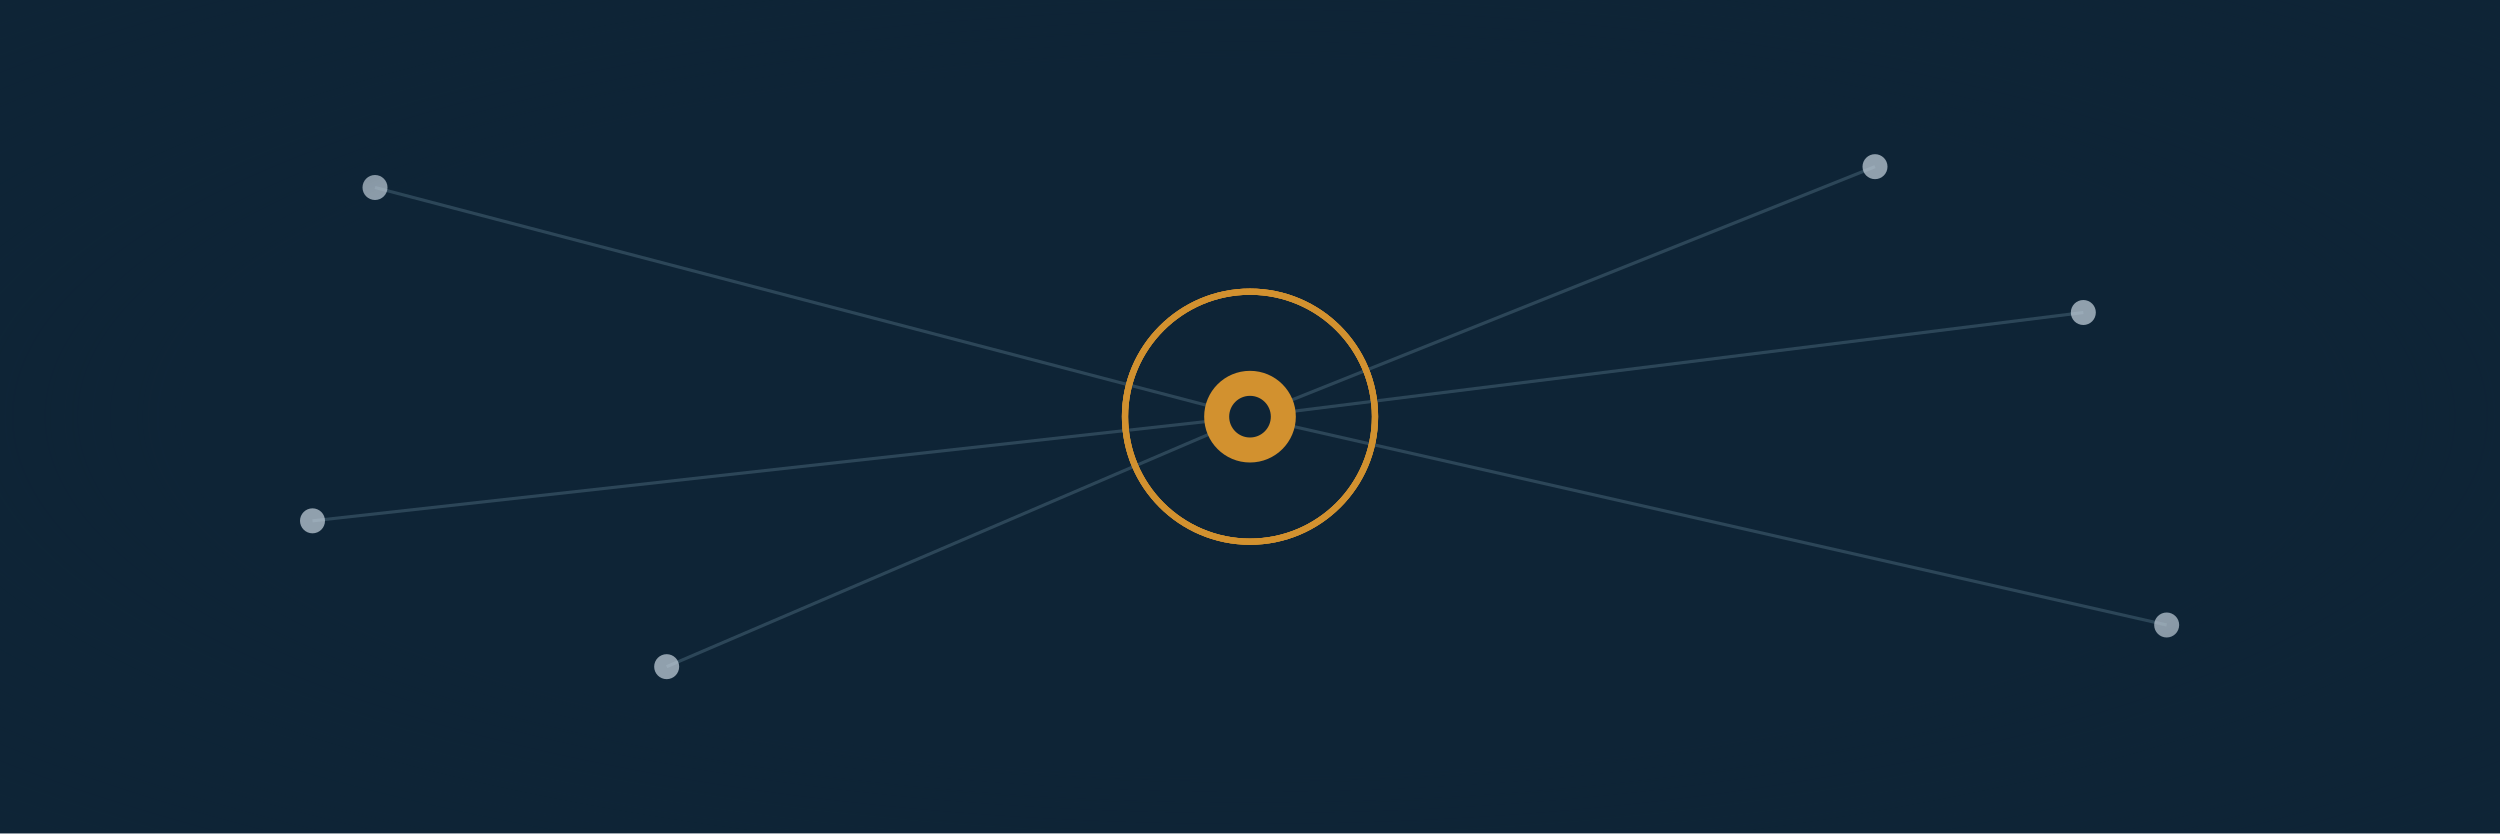
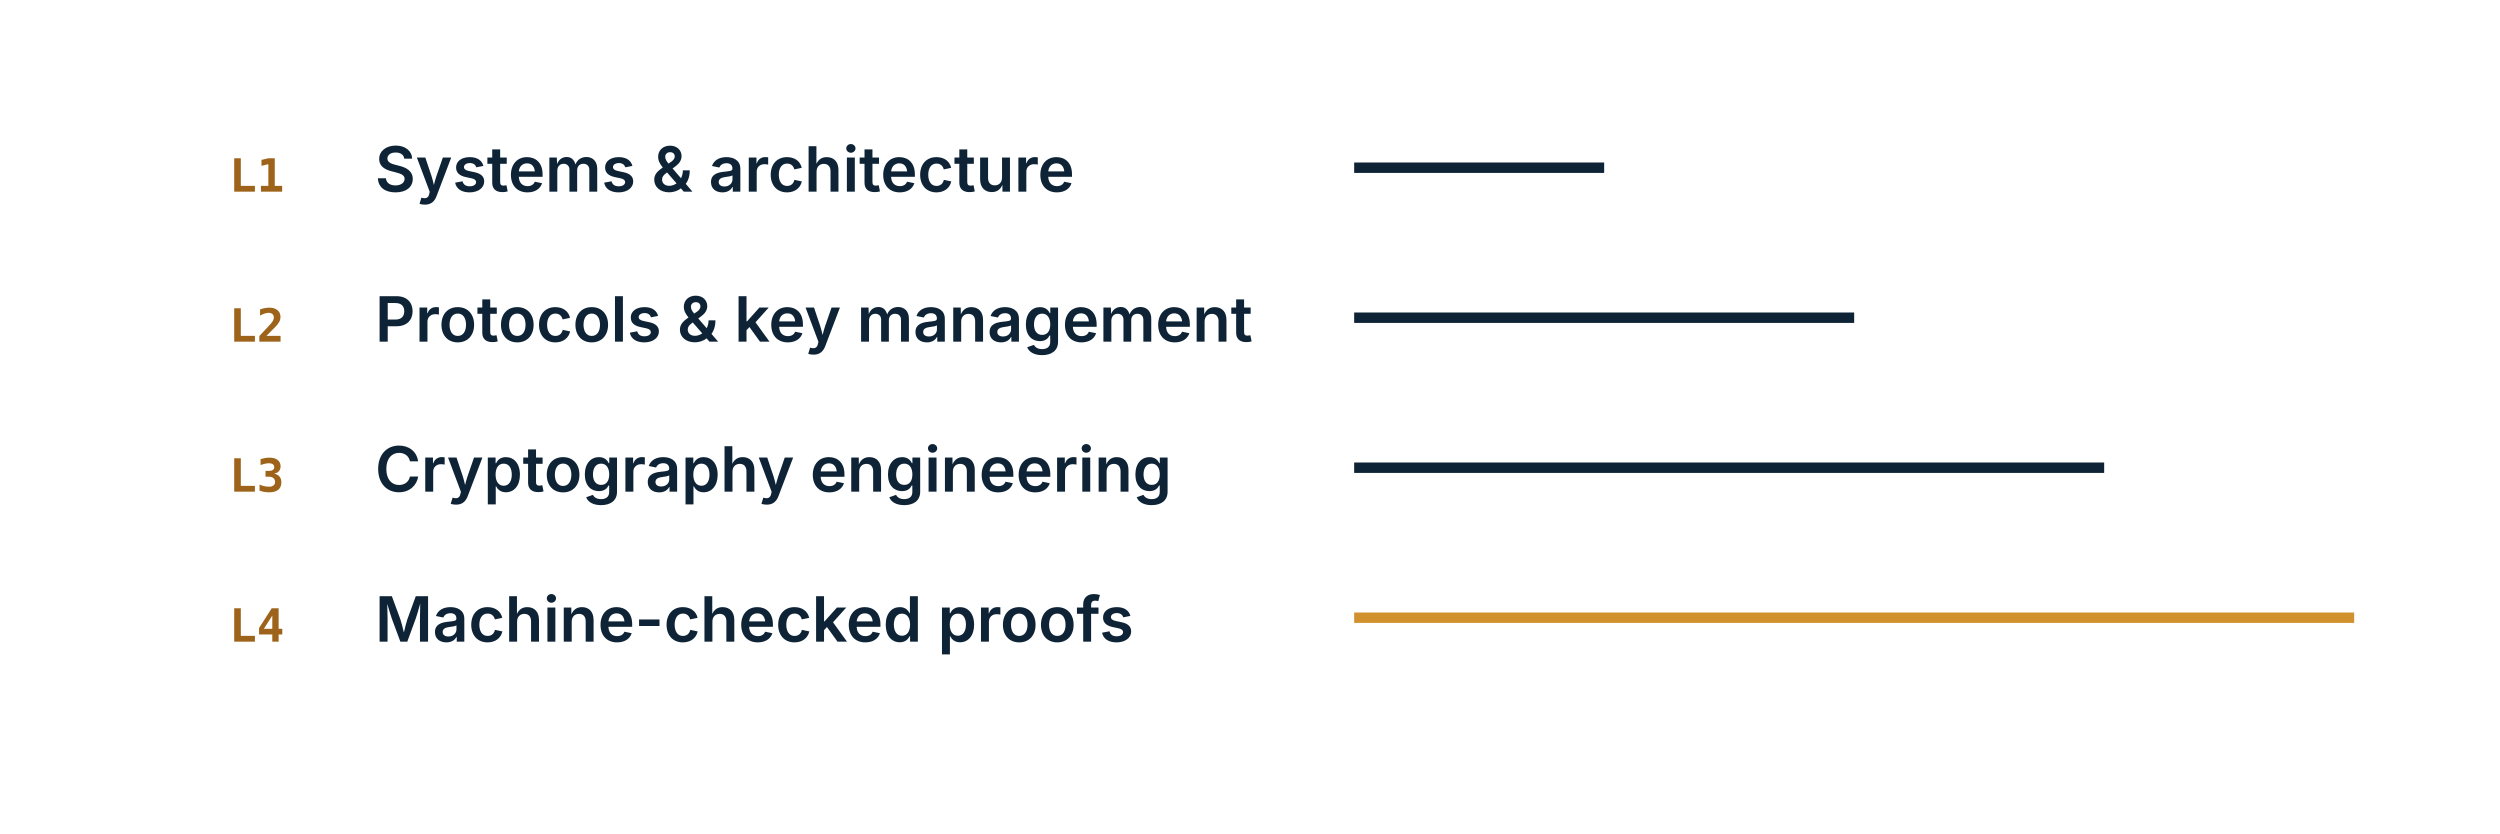
- <svg xmlns="http://www.w3.org/2000/svg" viewBox="0 0 1200 400" role="img" aria-label="A beacon at the center sends rings broadcasting outward across a field of connected points — the launch of CE Labs.">
+ <svg xmlns="http://www.w3.org/2000/svg" viewBox="0 0 1200 400" role="img" aria-label="The four layers CE Labs works on, from systems and architecture down to machine-checked proofs">
  <defs>
-     <radialGradient id="ann-fade" cx="50%" cy="50%" r="70%">
-       <stop offset="60%" stop-color="#0E2436" stop-opacity="0" />
-       <stop offset="100%" stop-color="#0E2436" stop-opacity="0.6" />
-     </radialGradient>
-     <style>
-       .ann-ring {
-         transform-origin: 600px 200px;
-         animation: ann-pulse 4s ease-out infinite;
-       }
-       .ann-ring:nth-child(2) { animation-delay: 1.3s; }
-       .ann-ring:nth-child(3) { animation-delay: 2.6s; }
-       @keyframes ann-pulse {
-         0%   { transform: scale(0.3); opacity: 0.9; }
-         100% { transform: scale(1); opacity: 0; }
-       }
-       @media (prefers-reduced-motion: reduce) {
-         .ann-ring { animation: none; opacity: 0.35; }
-       }
-     </style>
+     <marker id="a" markerWidth="12" markerHeight="12" refX="9" refY="6" orient="auto" markerUnits="userSpaceOnUse">
+       <path d="M0,0 L12,6 L0,12 Z" fill="#0E2436" />
+     </marker>
+     <marker id="aa" markerWidth="12" markerHeight="12" refX="9" refY="6" orient="auto" markerUnits="userSpaceOnUse">
+       <path d="M0,0 L12,6 L0,12 Z" fill="#D2912F" />
+     </marker>
  </defs>
-   <rect width="1200" height="400" fill="#0E2436" />
-   <g stroke="#2C4658" stroke-width="1.5" fill="none">
-     <line x1="180" y1="90" x2="600" y2="200" />
-     <line x1="320" y1="320" x2="600" y2="200" />
-     <line x1="900" y1="80" x2="600" y2="200" />
-     <line x1="1040" y1="300" x2="600" y2="200" />
-     <line x1="150" y1="250" x2="600" y2="200" />
-     <line x1="1000" y1="150" x2="600" y2="200" />
-   </g>
-   <g fill="#C7D4DF" opacity="0.7">
-     <circle cx="180" cy="90" r="6" />
-     <circle cx="320" cy="320" r="6" />
-     <circle cx="900" cy="80" r="6" />
-     <circle cx="1040" cy="300" r="6" />
-     <circle cx="150" cy="250" r="6" />
-     <circle cx="1000" cy="150" r="6" />
-   </g>
-   <g fill="none" stroke="#D2912F" stroke-width="3">
-     <circle class="ann-ring" cx="600" cy="200" r="60" />
-     <circle class="ann-ring" cx="600" cy="200" r="60" />
-     <circle class="ann-ring" cx="600" cy="200" r="60" />
-   </g>
-   <circle cx="600" cy="200" r="22" fill="#D2912F" />
-   <circle cx="600" cy="200" r="10" fill="#0E2436" />
-   <rect width="1200" height="400" fill="url(#ann-fade)" />
+   <text x="110" y="92" font-family="'JetBrains Mono', ui-monospace, Menlo, monospace" font-size="22" font-weight="600" fill="#9E631A" text-anchor="start">L1</text>
+   <text x="180" y="92" font-family="'Source Sans 3', system-ui, -apple-system, 'Helvetica Neue', sans-serif" font-size="30" font-weight="600" fill="#0E2436" text-anchor="start">Systems &amp; architecture</text>
+   <rect x="650" y="78" width="120" height="5" fill="#0E2436" />
+   <text x="110" y="164" font-family="'JetBrains Mono', ui-monospace, Menlo, monospace" font-size="22" font-weight="600" fill="#9E631A" text-anchor="start">L2</text>
+   <text x="180" y="164" font-family="'Source Sans 3', system-ui, -apple-system, 'Helvetica Neue', sans-serif" font-size="30" font-weight="600" fill="#0E2436" text-anchor="start">Protocols &amp; key management</text>
+   <rect x="650" y="150" width="240" height="5" fill="#0E2436" />
+   <text x="110" y="236" font-family="'JetBrains Mono', ui-monospace, Menlo, monospace" font-size="22" font-weight="600" fill="#9E631A" text-anchor="start">L3</text>
+   <text x="180" y="236" font-family="'Source Sans 3', system-ui, -apple-system, 'Helvetica Neue', sans-serif" font-size="30" font-weight="600" fill="#0E2436" text-anchor="start">Cryptography engineering</text>
+   <rect x="650" y="222" width="360" height="5" fill="#0E2436" />
+   <text x="110" y="308" font-family="'JetBrains Mono', ui-monospace, Menlo, monospace" font-size="22" font-weight="600" fill="#9E631A" text-anchor="start">L4</text>
+   <text x="180" y="308" font-family="'Source Sans 3', system-ui, -apple-system, 'Helvetica Neue', sans-serif" font-size="30" font-weight="600" fill="#0E2436" text-anchor="start">Machine-checked proofs</text>
+   <rect x="650" y="294" width="480" height="5" fill="#D2912F" />
</svg>
